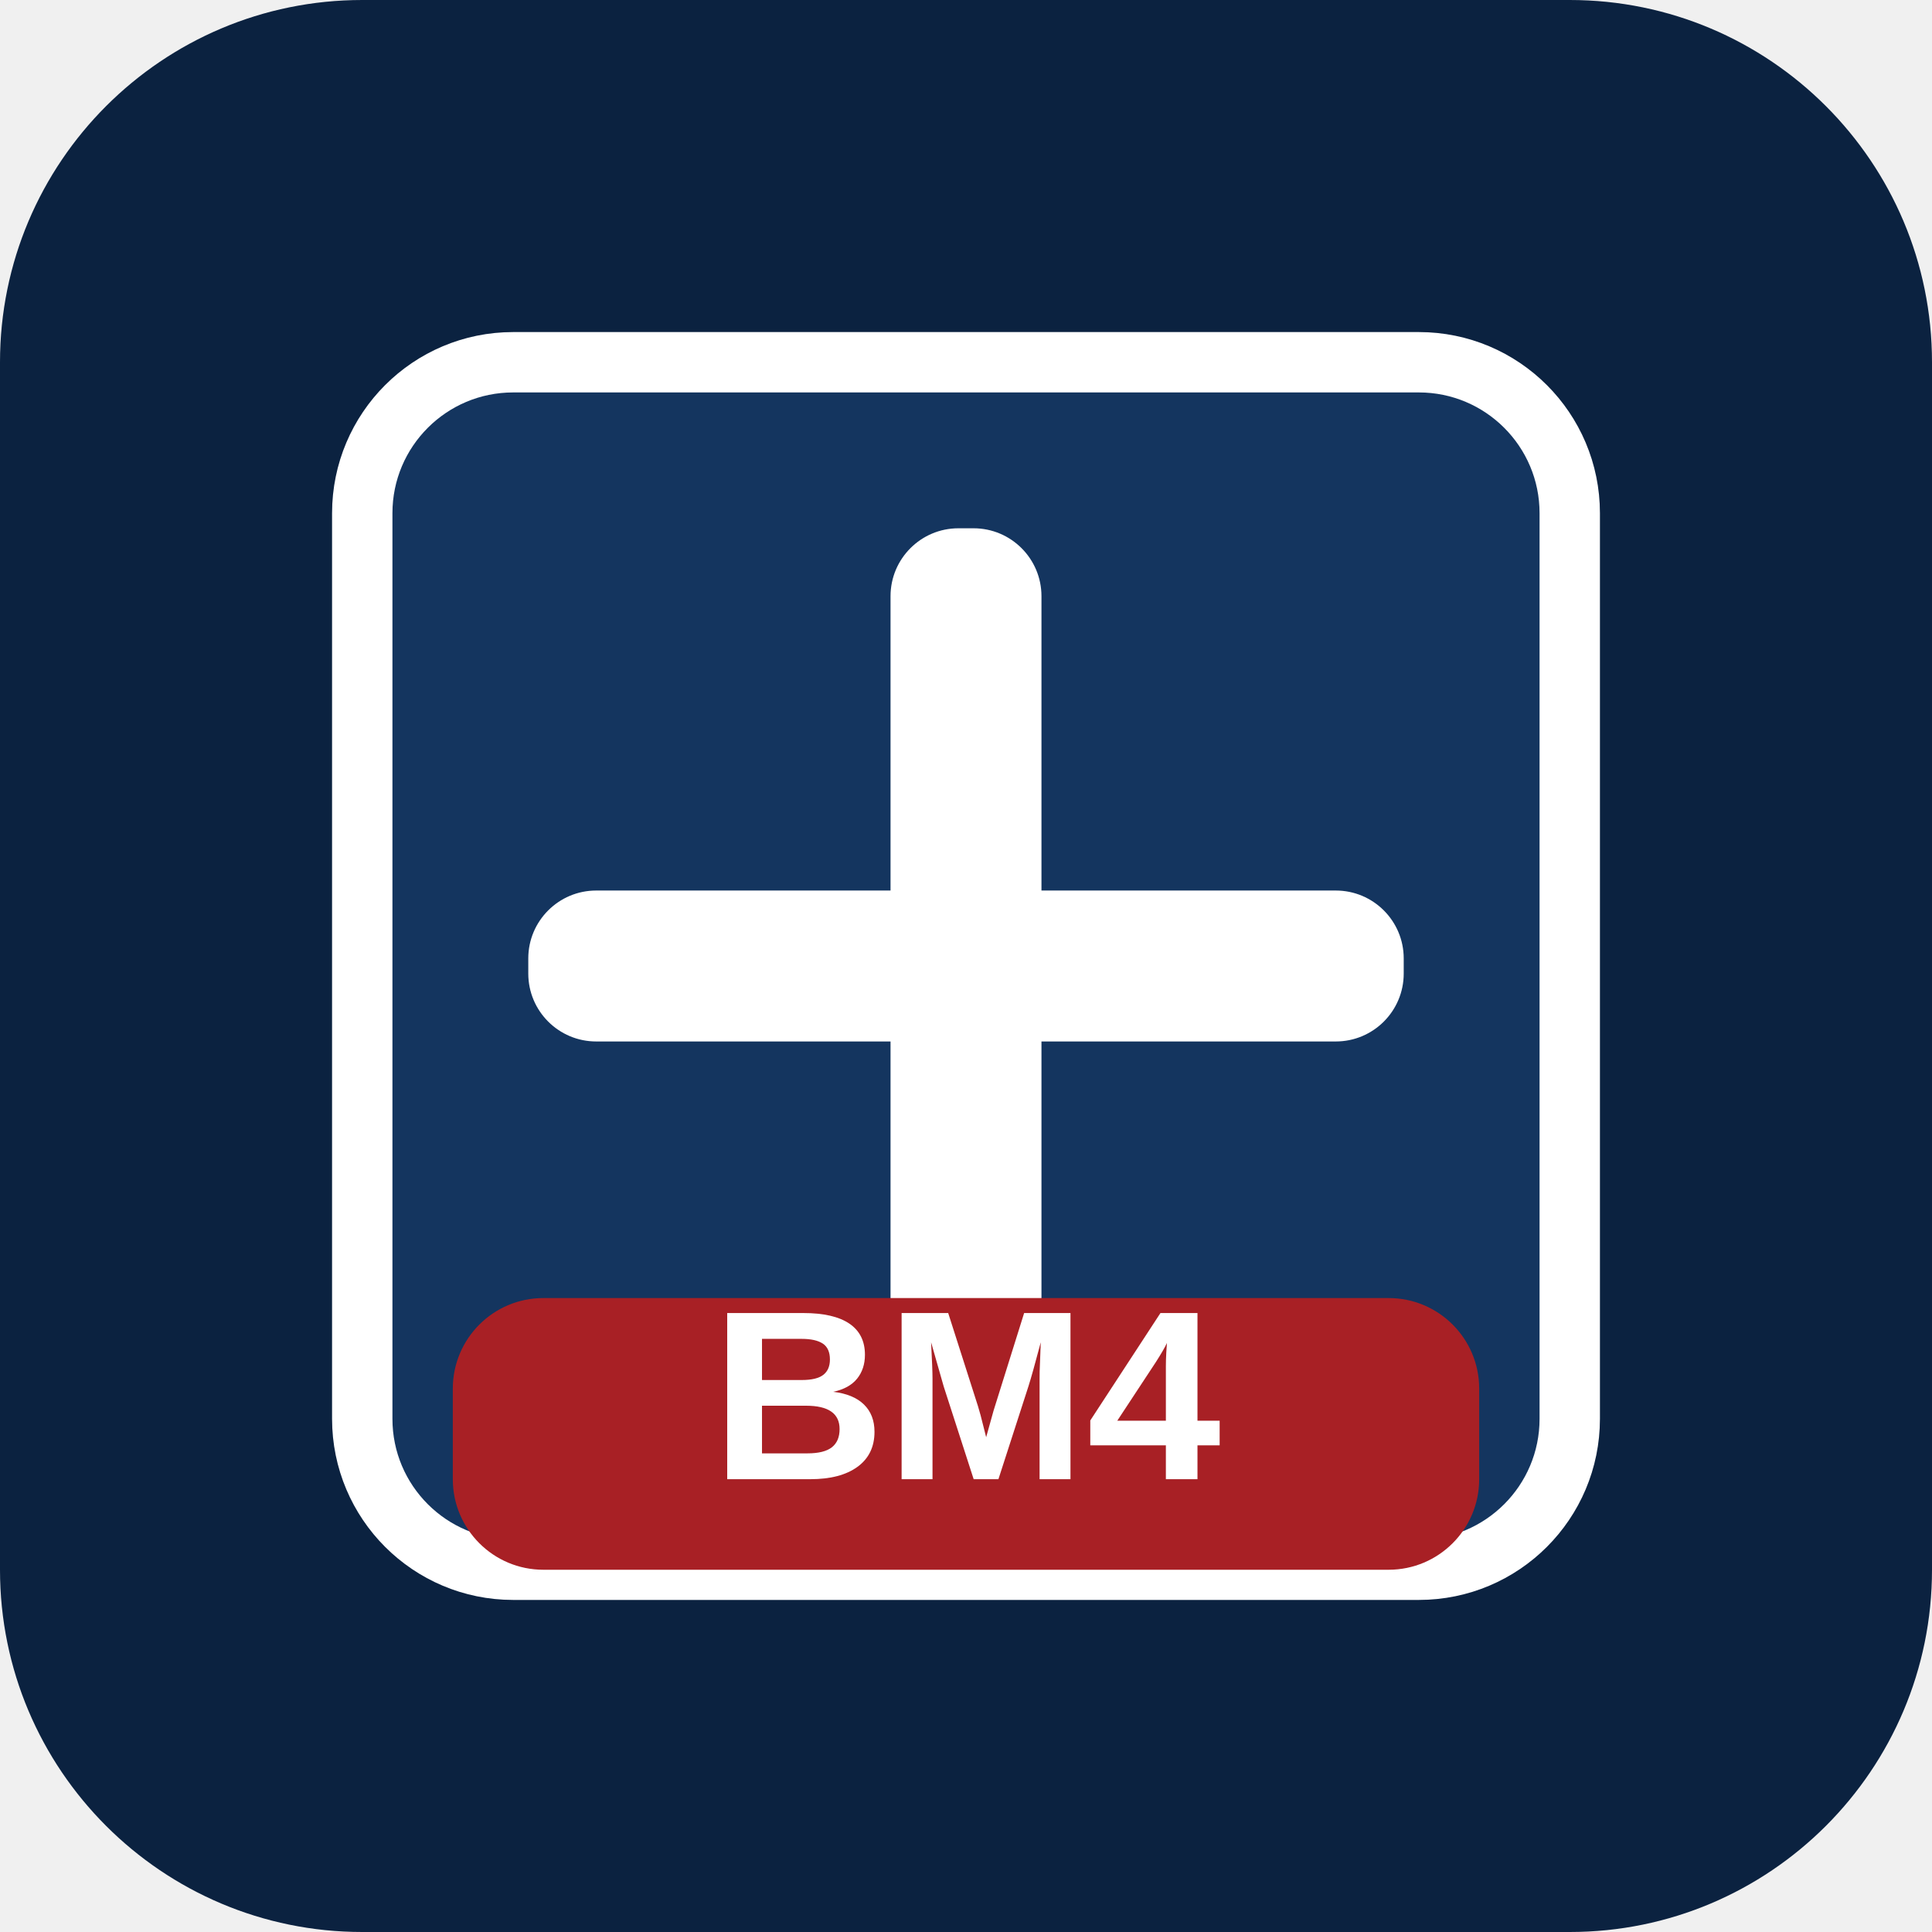
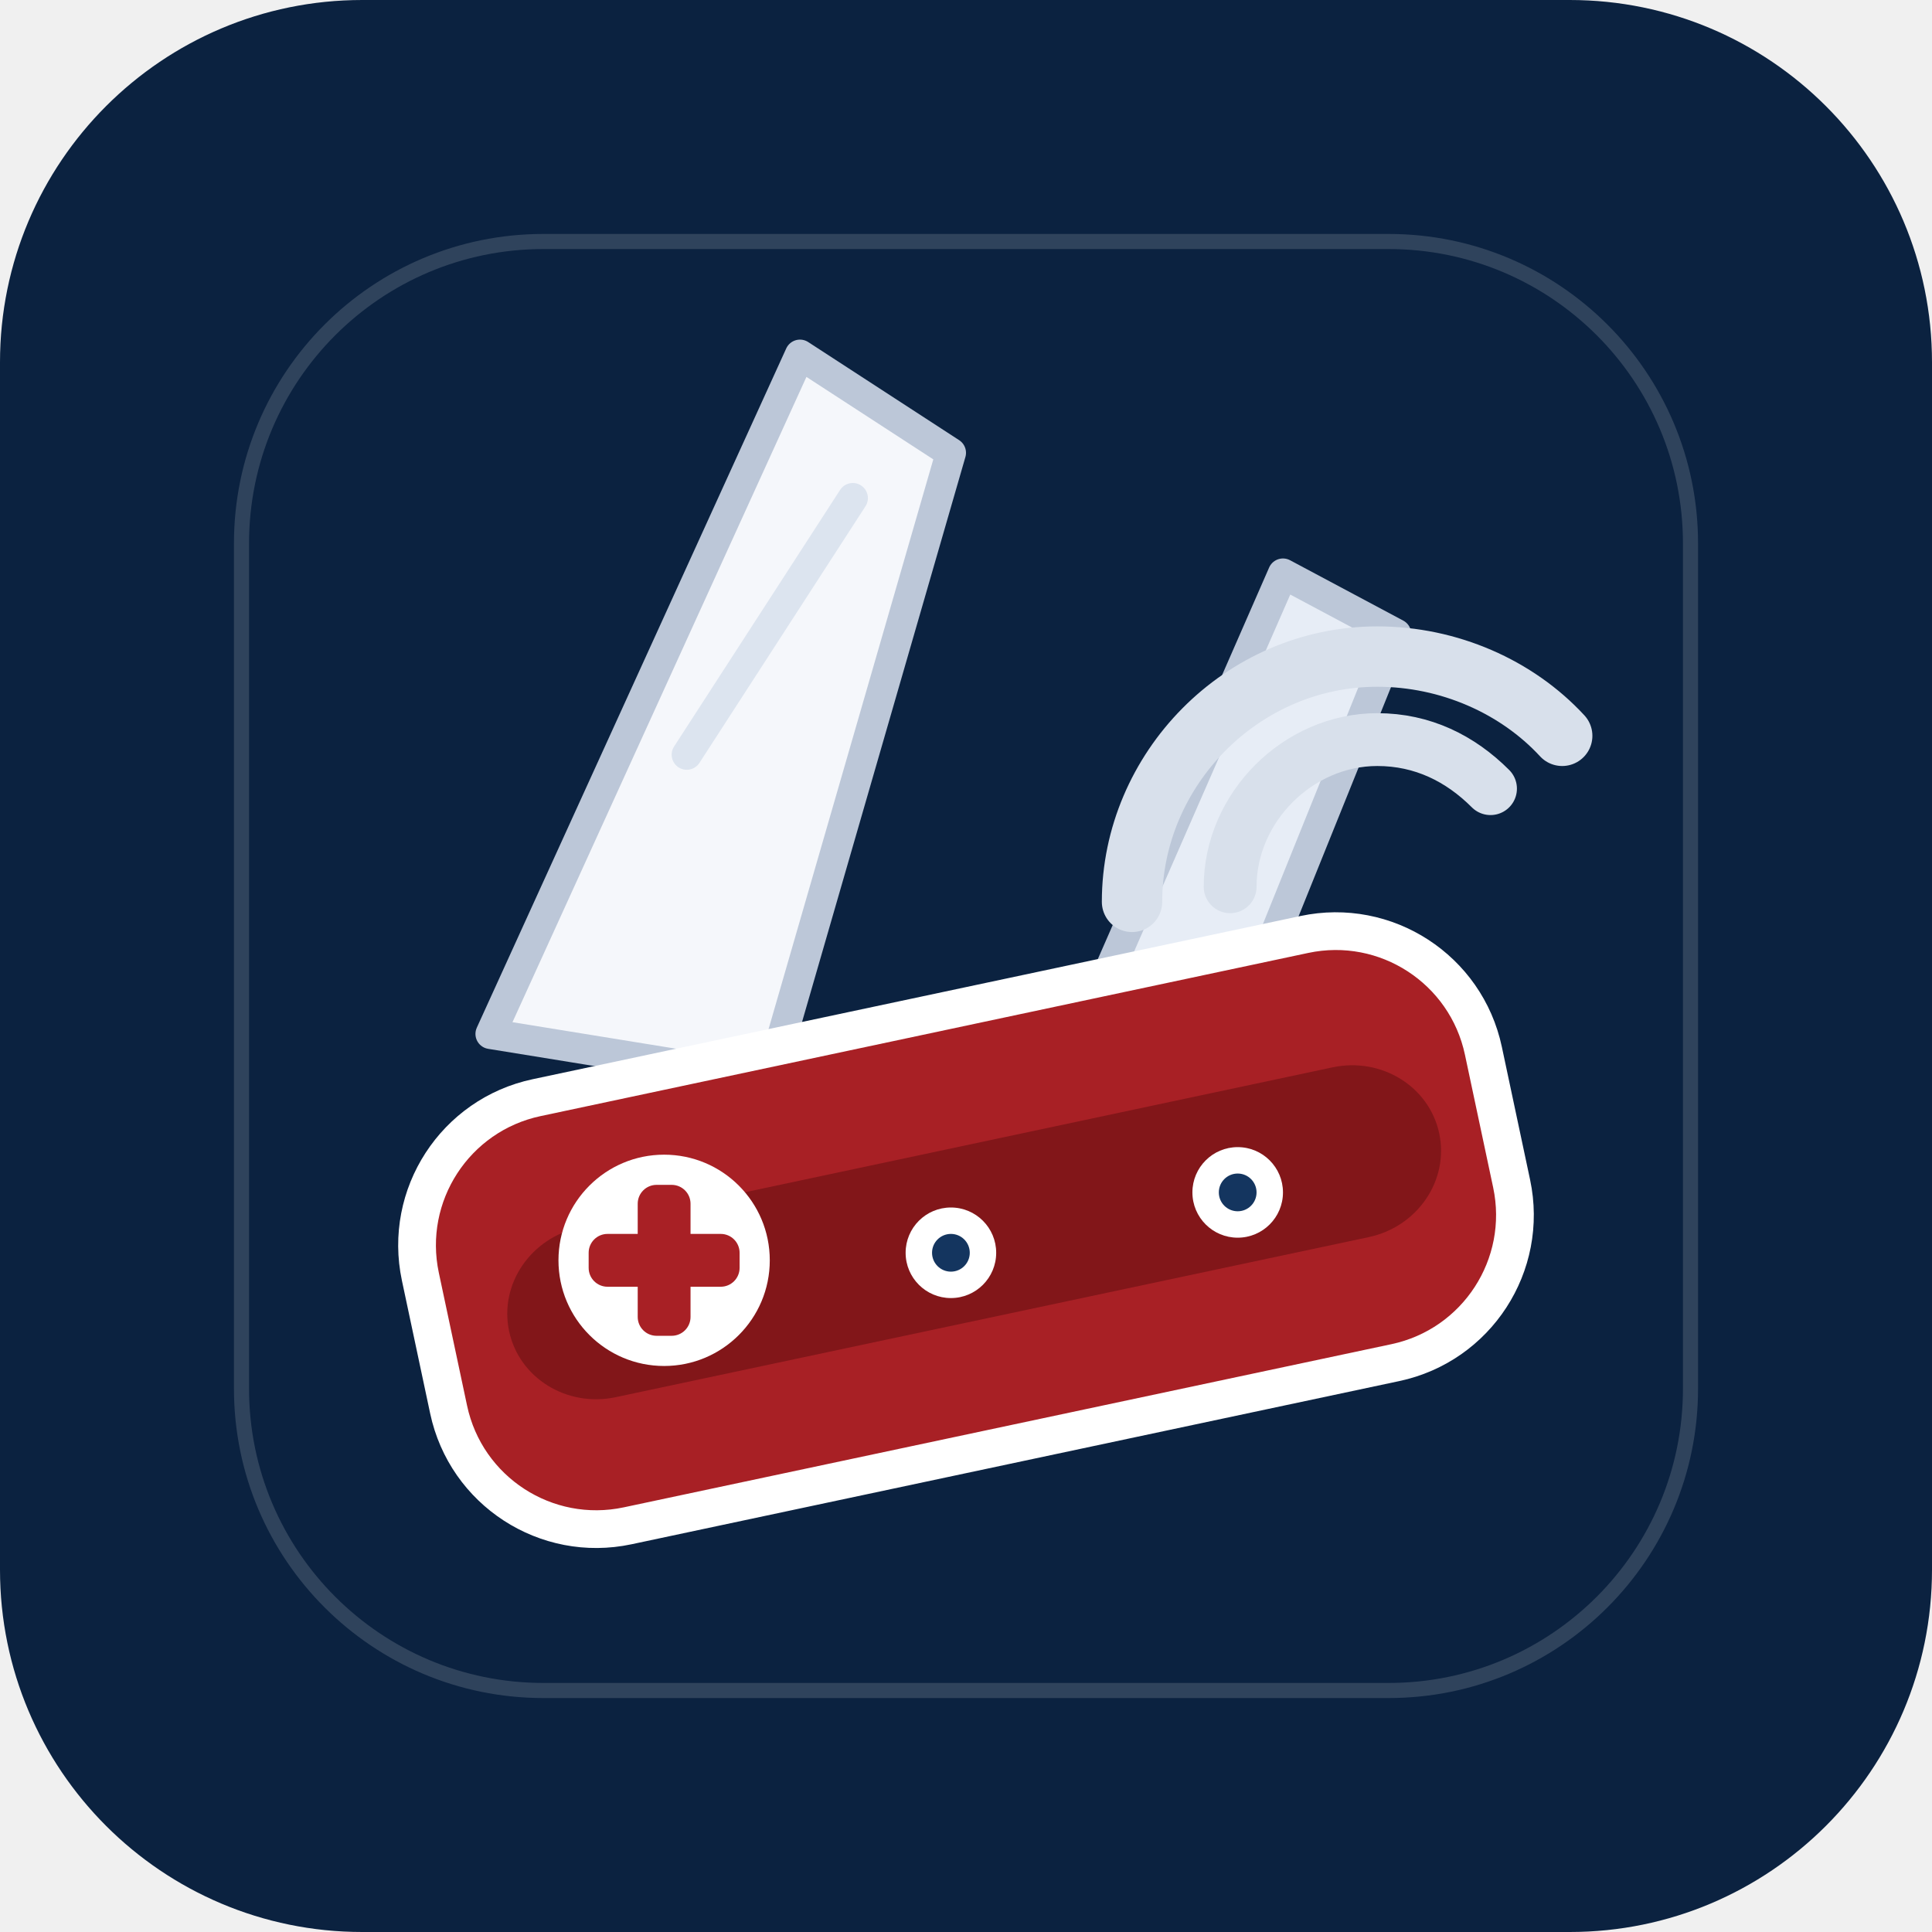
<svg xmlns="http://www.w3.org/2000/svg" viewBox="0 0 512 512" role="img" aria-labelledby="title desc">
  <rect width="512" height="512" rx="96" fill="#0b2240" />
-   <rect x="96" y="96" width="320" height="320" rx="40" fill="#14355f" stroke="#ffffff" stroke-width="16" />
-   <rect x="236" y="140" width="40" height="232" rx="18" fill="#ffffff" />
-   <rect x="140" y="236" width="232" height="40" rx="18" fill="#ffffff" />
-   <rect x="120" y="344" width="272" height="72" rx="24" fill="#a82025" />
-   <text x="256" y="392" text-anchor="middle" font-family="Segoe UI, Arial, sans-serif" font-size="64" font-weight="700" fill="#ffffff">BM4</text>
+   <rect x="64" y="64" width="384" height="384" rx="80" fill="none" stroke="#ffffff" stroke-opacity="0.15" stroke-width="4" />
+   <path d="M130 274 212 94 252 120 204 286 Z" fill="#f5f7fb" stroke="#bcc7d8" stroke-width="8" stroke-linejoin="round" />
+   <path d="M182 200 226 132" fill="none" stroke="#dce4ef" stroke-width="8" stroke-linecap="round" />
+   <path d="M284 280 340 152 370 168 320 292 Z" fill="#e7edf6" stroke="#bcc7d8" stroke-width="8" stroke-linejoin="round" />
+   <path d="M300 239c0-35 29-65 65-65 19 0 37 8 49 21" fill="none" stroke="#d8e0eb" stroke-width="16" stroke-linecap="round" />
+   <path d="M326 235c0-21 18-39 39-39 12 0 22 5 30 13" fill="none" stroke="#d8e0eb" stroke-width="14" stroke-linecap="round" />
+   <g transform="rotate(-12 256 326)">
+     <rect x="112" y="268" width="288" height="116" rx="40" fill="#a82025" stroke="#ffffff" stroke-width="10" />
+     <rect x="132" y="304" width="252" height="46" rx="24" fill="#821619" />
+   </g>
+   <circle cx="176" cy="334" r="28" fill="#ffffff" />
+   <rect x="169" y="314" width="14" height="40" rx="5" fill="#a82025" />
+   <rect x="156" y="327" width="40" height="14" rx="5" fill="#a82025" />
+   <g>
+     <circle cx="252" cy="332" r="12" fill="#ffffff" />
+     <circle cx="252" cy="332" r="5" fill="#14355f" />
+     <circle cx="328" cy="316" r="12" fill="#ffffff" />
+     <circle cx="328" cy="316" r="5" fill="#14355f" />
+   </g>
</svg>
